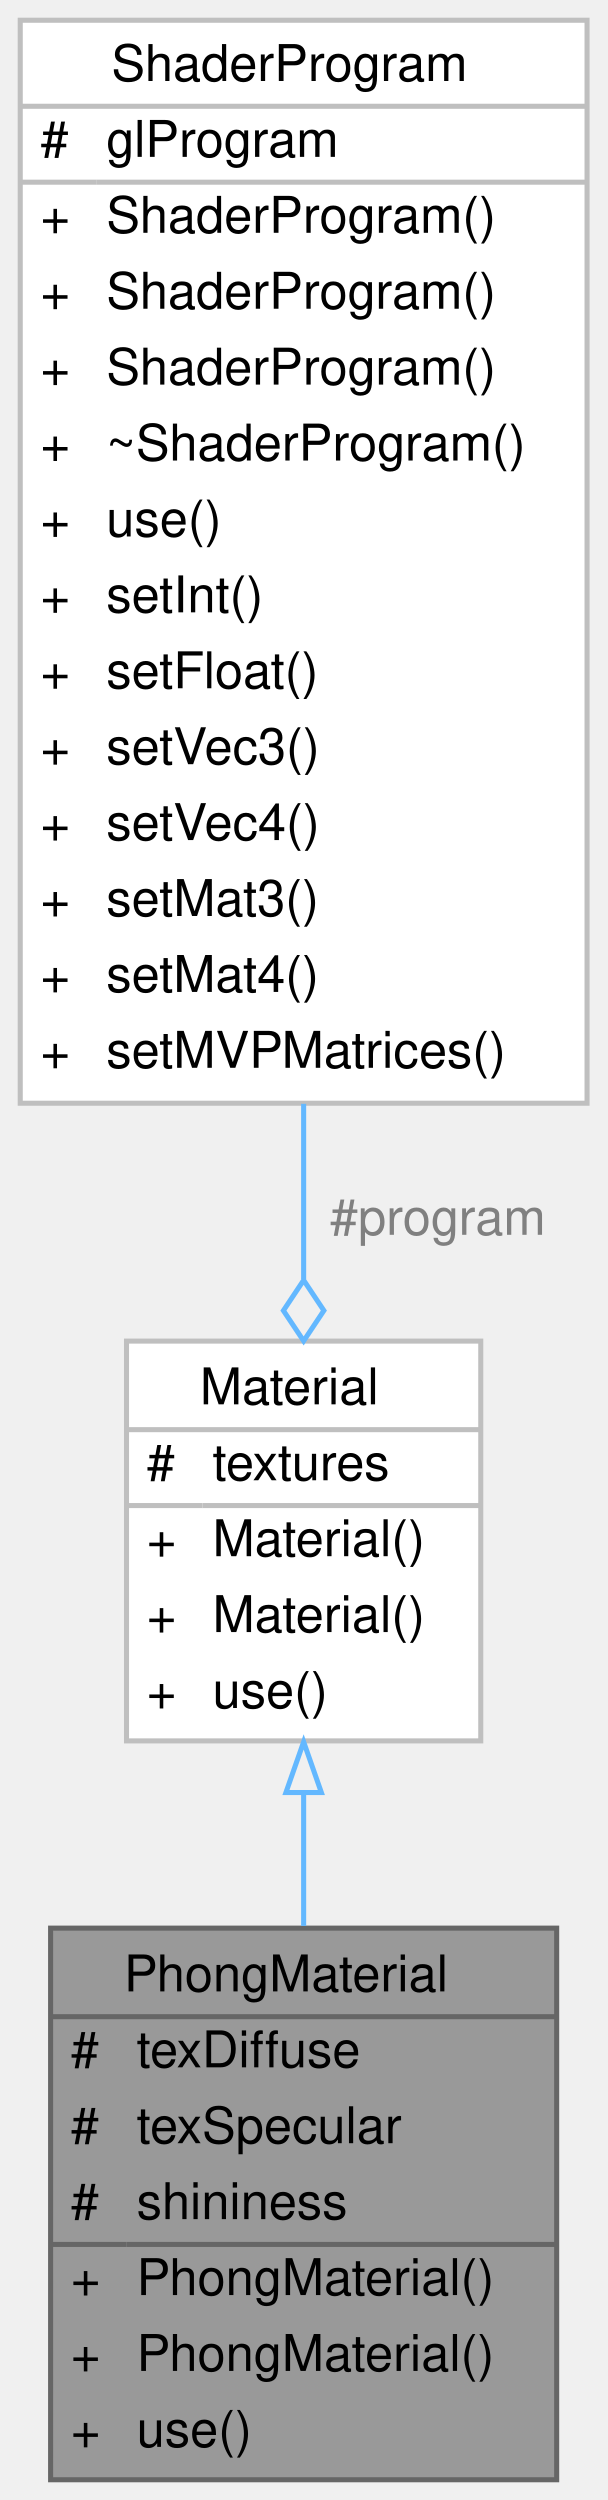
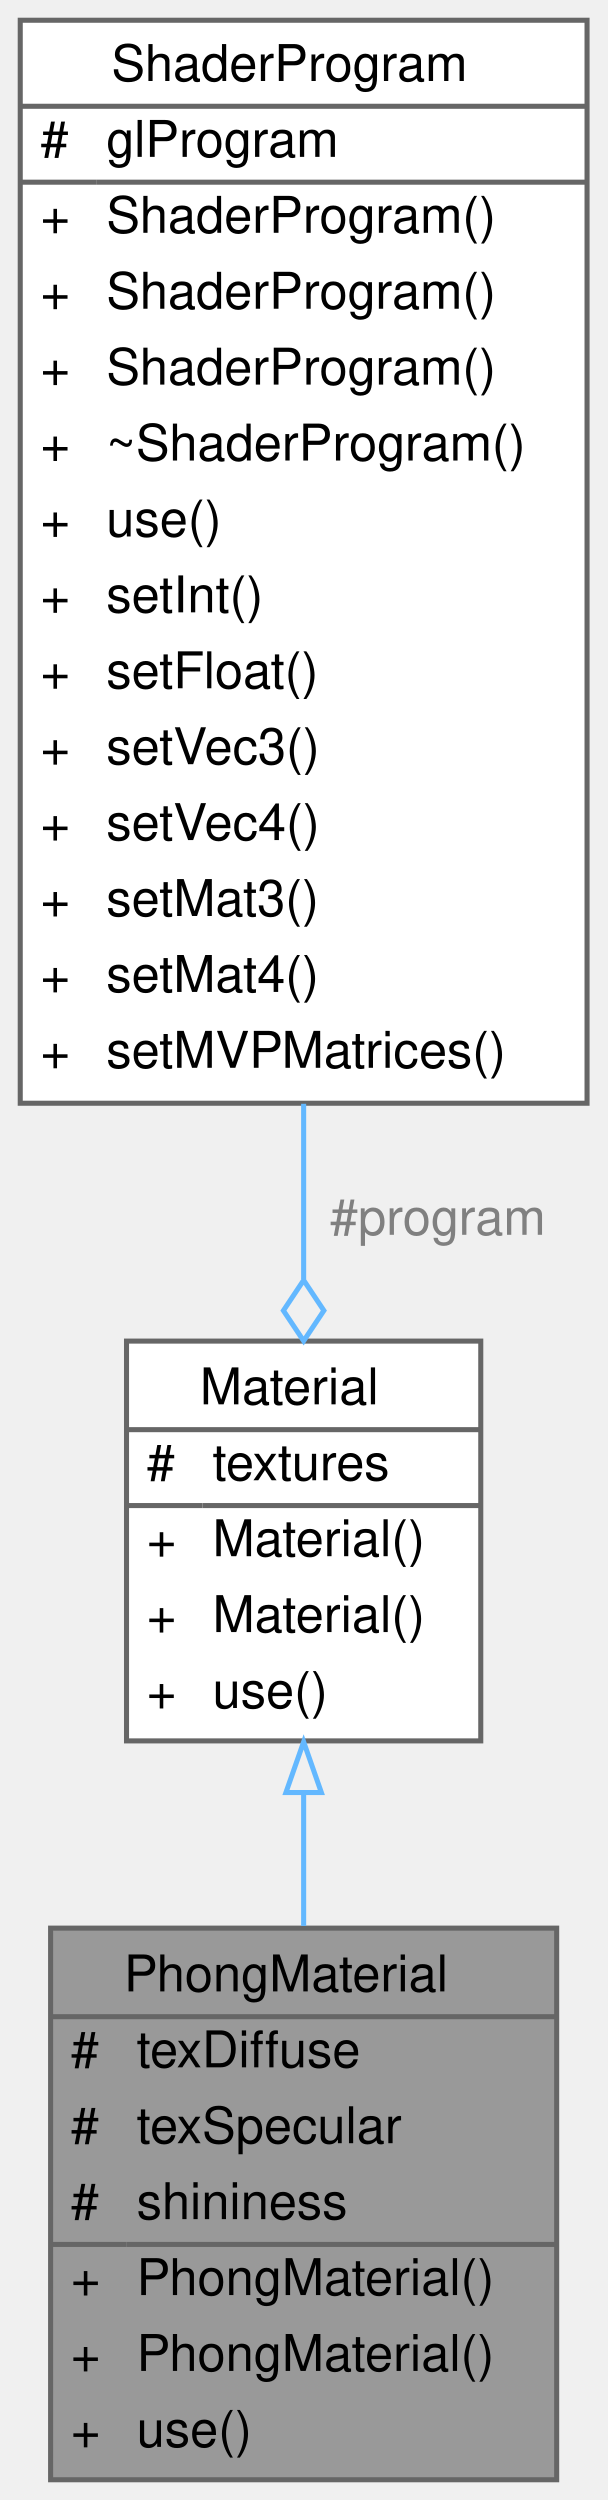
<svg xmlns="http://www.w3.org/2000/svg" xmlns:xlink="http://www.w3.org/1999/xlink" width="120pt" height="494pt" viewBox="0.00 0.00 120.00 494.00">
  <g id="graph0" class="graph" transform="scale(1 1) rotate(0) translate(4 490)">
    <g id="Node000001" class="node">
      <g id="a_Node000001">
-         <a xlink:title=" ">
+         <a xlink:title="A material implementing the Phong shading model.">
          <polygon fill="#999999" stroke="transparent" points="106,-109 6,-109 6,0 106,0 106,-109" />
          <text text-anchor="start" x="20.5" y="-96.5" font-family="Helvetica,sans-Serif" font-size="10.00">PhongMaterial</text>
          <text text-anchor="start" x="10" y="-81.5" font-family="Helvetica,sans-Serif" font-size="10.00">#</text>
          <text text-anchor="start" x="23" y="-81.5" font-family="Helvetica,sans-Serif" font-size="10.00">texDiffuse</text>
          <text text-anchor="start" x="10" y="-66.5" font-family="Helvetica,sans-Serif" font-size="10.00">#</text>
          <text text-anchor="start" x="23" y="-66.5" font-family="Helvetica,sans-Serif" font-size="10.00">texSpecular</text>
          <text text-anchor="start" x="10" y="-51.5" font-family="Helvetica,sans-Serif" font-size="10.00">#</text>
          <text text-anchor="start" x="23" y="-51.5" font-family="Helvetica,sans-Serif" font-size="10.00">shininess</text>
          <text text-anchor="start" x="10" y="-36.5" font-family="Helvetica,sans-Serif" font-size="10.00">+</text>
          <text text-anchor="start" x="23" y="-36.5" font-family="Helvetica,sans-Serif" font-size="10.00">PhongMaterial()</text>
          <text text-anchor="start" x="10" y="-21.5" font-family="Helvetica,sans-Serif" font-size="10.00">+</text>
          <text text-anchor="start" x="23" y="-21.5" font-family="Helvetica,sans-Serif" font-size="10.00">PhongMaterial()</text>
          <text text-anchor="start" x="10" y="-6.5" font-family="Helvetica,sans-Serif" font-size="10.00">+</text>
          <text text-anchor="start" x="23" y="-6.5" font-family="Helvetica,sans-Serif" font-size="10.00">use()</text>
          <polygon fill="#666666" stroke="#666666" points="6,-91.5 6,-91.5 106,-91.5 106,-91.5 6,-91.5" />
          <polygon fill="#666666" stroke="#666666" points="6,-46.5 6,-46.5 21,-46.5 21,-46.5 6,-46.5" />
          <polygon fill="#666666" stroke="#666666" points="21,-46.5 21,-46.5 106,-46.5 106,-46.5 21,-46.5" />
          <polygon fill="none" stroke="#666666" points="6,0 6,-109 106,-109 106,0 6,0" />
        </a>
      </g>
    </g>
    <g id="Node000002" class="node">
      <g id="a_Node000002">
-         <a xlink:href="classMaterial.html" target="_top" xlink:title=" ">
+         <a xlink:href="classMaterial.html" target="_top" xlink:title="Represents a material that combines textures and shaders.">
          <polygon fill="white" stroke="transparent" points="91,-225 21,-225 21,-146 91,-146 91,-225" />
          <text text-anchor="start" x="35.5" y="-212.5" font-family="Helvetica,sans-Serif" font-size="10.00">Material</text>
          <text text-anchor="start" x="25" y="-197.5" font-family="Helvetica,sans-Serif" font-size="10.00">#</text>
          <text text-anchor="start" x="38" y="-197.5" font-family="Helvetica,sans-Serif" font-size="10.00">textures</text>
          <text text-anchor="start" x="25" y="-182.5" font-family="Helvetica,sans-Serif" font-size="10.00">+</text>
          <text text-anchor="start" x="38" y="-182.5" font-family="Helvetica,sans-Serif" font-size="10.00">Material()</text>
          <text text-anchor="start" x="25" y="-167.5" font-family="Helvetica,sans-Serif" font-size="10.00">+</text>
          <text text-anchor="start" x="38" y="-167.5" font-family="Helvetica,sans-Serif" font-size="10.00">Material()</text>
          <text text-anchor="start" x="25" y="-152.5" font-family="Helvetica,sans-Serif" font-size="10.00">+</text>
          <text text-anchor="start" x="38" y="-152.5" font-family="Helvetica,sans-Serif" font-size="10.00">use()</text>
-           <polygon fill="#bfbfbf" stroke="#bfbfbf" points="21,-207.5 21,-207.5 91,-207.5 91,-207.5 21,-207.5" />
-           <polygon fill="#bfbfbf" stroke="#bfbfbf" points="21,-192.5 21,-192.5 36,-192.5 36,-192.5 21,-192.5" />
-           <polygon fill="#bfbfbf" stroke="#bfbfbf" points="36,-192.5 36,-192.5 91,-192.5 91,-192.5 36,-192.5" />
-           <polygon fill="none" stroke="#bfbfbf" points="21,-146 21,-225 91,-225 91,-146 21,-146" />
+           <polygon fill="#666666" stroke="#666666" points="21,-207.5 21,-207.5 91,-207.5 91,-207.5 21,-207.5" />
+           <polygon fill="#666666" stroke="#666666" points="21,-192.5 21,-192.5 36,-192.5 36,-192.5 21,-192.5" />
+           <polygon fill="#666666" stroke="#666666" points="36,-192.5 36,-192.5 91,-192.5 91,-192.5 36,-192.5" />
+           <polygon fill="none" stroke="#666666" points="21,-146 21,-225 91,-225 91,-146 21,-146" />
        </a>
      </g>
    </g>
    <g id="edge1_Node000001_Node000002" class="edge">
      <g id="a_edge1_Node000001_Node000002">
        <a xlink:title=" ">
          <path fill="none" stroke="#63b8ff" d="M56,-135.6C56,-127.05 56,-118.12 56,-109.44" />
          <polygon fill="none" stroke="#63b8ff" points="52.5,-135.8 56,-145.8 59.5,-135.8 52.5,-135.8" />
        </a>
      </g>
    </g>
    <g id="Node000003" class="node">
      <g id="a_Node000003">
-         <a xlink:href="classShaderProgram.html" target="_top" xlink:title=" ">
+         <a xlink:href="classShaderProgram.html" target="_top" xlink:title="Represents an OpenGL shader program.">
          <polygon fill="white" stroke="transparent" points="112,-486 0,-486 0,-272 112,-272 112,-486" />
          <text text-anchor="start" x="18" y="-474" font-family="Helvetica,sans-Serif" font-size="10.00">ShaderProgram</text>
          <text text-anchor="start" x="4" y="-459" font-family="Helvetica,sans-Serif" font-size="10.00">#</text>
          <text text-anchor="start" x="17" y="-459" font-family="Helvetica,sans-Serif" font-size="10.00">glProgram</text>
          <text text-anchor="start" x="4" y="-444" font-family="Helvetica,sans-Serif" font-size="10.00">+</text>
          <text text-anchor="start" x="17" y="-444" font-family="Helvetica,sans-Serif" font-size="10.00">ShaderProgram()</text>
          <text text-anchor="start" x="4" y="-429" font-family="Helvetica,sans-Serif" font-size="10.00">+</text>
          <text text-anchor="start" x="17" y="-429" font-family="Helvetica,sans-Serif" font-size="10.00">ShaderProgram()</text>
          <text text-anchor="start" x="4" y="-414" font-family="Helvetica,sans-Serif" font-size="10.00">+</text>
          <text text-anchor="start" x="17" y="-414" font-family="Helvetica,sans-Serif" font-size="10.00">ShaderProgram()</text>
          <text text-anchor="start" x="4" y="-399" font-family="Helvetica,sans-Serif" font-size="10.00">+</text>
          <text text-anchor="start" x="17" y="-399" font-family="Helvetica,sans-Serif" font-size="10.00">~ShaderProgram()</text>
          <text text-anchor="start" x="4" y="-384" font-family="Helvetica,sans-Serif" font-size="10.00">+</text>
          <text text-anchor="start" x="17" y="-384" font-family="Helvetica,sans-Serif" font-size="10.00">use()</text>
          <text text-anchor="start" x="4" y="-369" font-family="Helvetica,sans-Serif" font-size="10.00">+</text>
          <text text-anchor="start" x="17" y="-369" font-family="Helvetica,sans-Serif" font-size="10.00">setInt()</text>
          <text text-anchor="start" x="4" y="-354" font-family="Helvetica,sans-Serif" font-size="10.00">+</text>
          <text text-anchor="start" x="17" y="-354" font-family="Helvetica,sans-Serif" font-size="10.00">setFloat()</text>
          <text text-anchor="start" x="4" y="-339" font-family="Helvetica,sans-Serif" font-size="10.00">+</text>
          <text text-anchor="start" x="17" y="-339" font-family="Helvetica,sans-Serif" font-size="10.00">setVec3()</text>
          <text text-anchor="start" x="4" y="-324" font-family="Helvetica,sans-Serif" font-size="10.00">+</text>
          <text text-anchor="start" x="17" y="-324" font-family="Helvetica,sans-Serif" font-size="10.00">setVec4()</text>
          <text text-anchor="start" x="4" y="-309" font-family="Helvetica,sans-Serif" font-size="10.00">+</text>
          <text text-anchor="start" x="17" y="-309" font-family="Helvetica,sans-Serif" font-size="10.00">setMat3()</text>
          <text text-anchor="start" x="4" y="-294" font-family="Helvetica,sans-Serif" font-size="10.00">+</text>
          <text text-anchor="start" x="17" y="-294" font-family="Helvetica,sans-Serif" font-size="10.00">setMat4()</text>
          <text text-anchor="start" x="4" y="-279" font-family="Helvetica,sans-Serif" font-size="10.00">+</text>
          <text text-anchor="start" x="17" y="-279" font-family="Helvetica,sans-Serif" font-size="10.00">setMVPMatrices()</text>
-           <polygon fill="#bfbfbf" stroke="#bfbfbf" points="0,-469 0,-469 112,-469 112,-469 0,-469" />
-           <polygon fill="#bfbfbf" stroke="#bfbfbf" points="0,-454 0,-454 15,-454 15,-454 0,-454" />
-           <polygon fill="#bfbfbf" stroke="#bfbfbf" points="15,-454 15,-454 112,-454 112,-454 15,-454" />
-           <polygon fill="none" stroke="#bfbfbf" points="0,-272 0,-486 112,-486 112,-272 0,-272" />
+           <polygon fill="#666666" stroke="#666666" points="0,-469 0,-469 112,-469 112,-469 0,-469" />
+           <polygon fill="#666666" stroke="#666666" points="0,-454 0,-454 15,-454 15,-454 0,-454" />
+           <polygon fill="#666666" stroke="#666666" points="15,-454 15,-454 112,-454 112,-454 15,-454" />
+           <polygon fill="none" stroke="#666666" points="0,-272 0,-486 112,-486 112,-272 0,-272" />
        </a>
      </g>
    </g>
    <g id="edge2_Node000002_Node000003" class="edge">
      <g id="a_edge2_Node000002_Node000003">
        <a xlink:title=" ">
          <path fill="none" stroke="#63b8ff" d="M56,-271.89C56,-259.86 56,-248.04 56,-237.23" />
          <polygon fill="none" stroke="#63b8ff" points="56,-237.03 52,-231.03 56,-225.03 60,-231.03 56,-237.03" />
        </a>
      </g>
      <text text-anchor="middle" x="82.5" y="-246" font-family="Helvetica,sans-Serif" font-size="10.00" fill="grey"> #program</text>
    </g>
  </g>
</svg>
